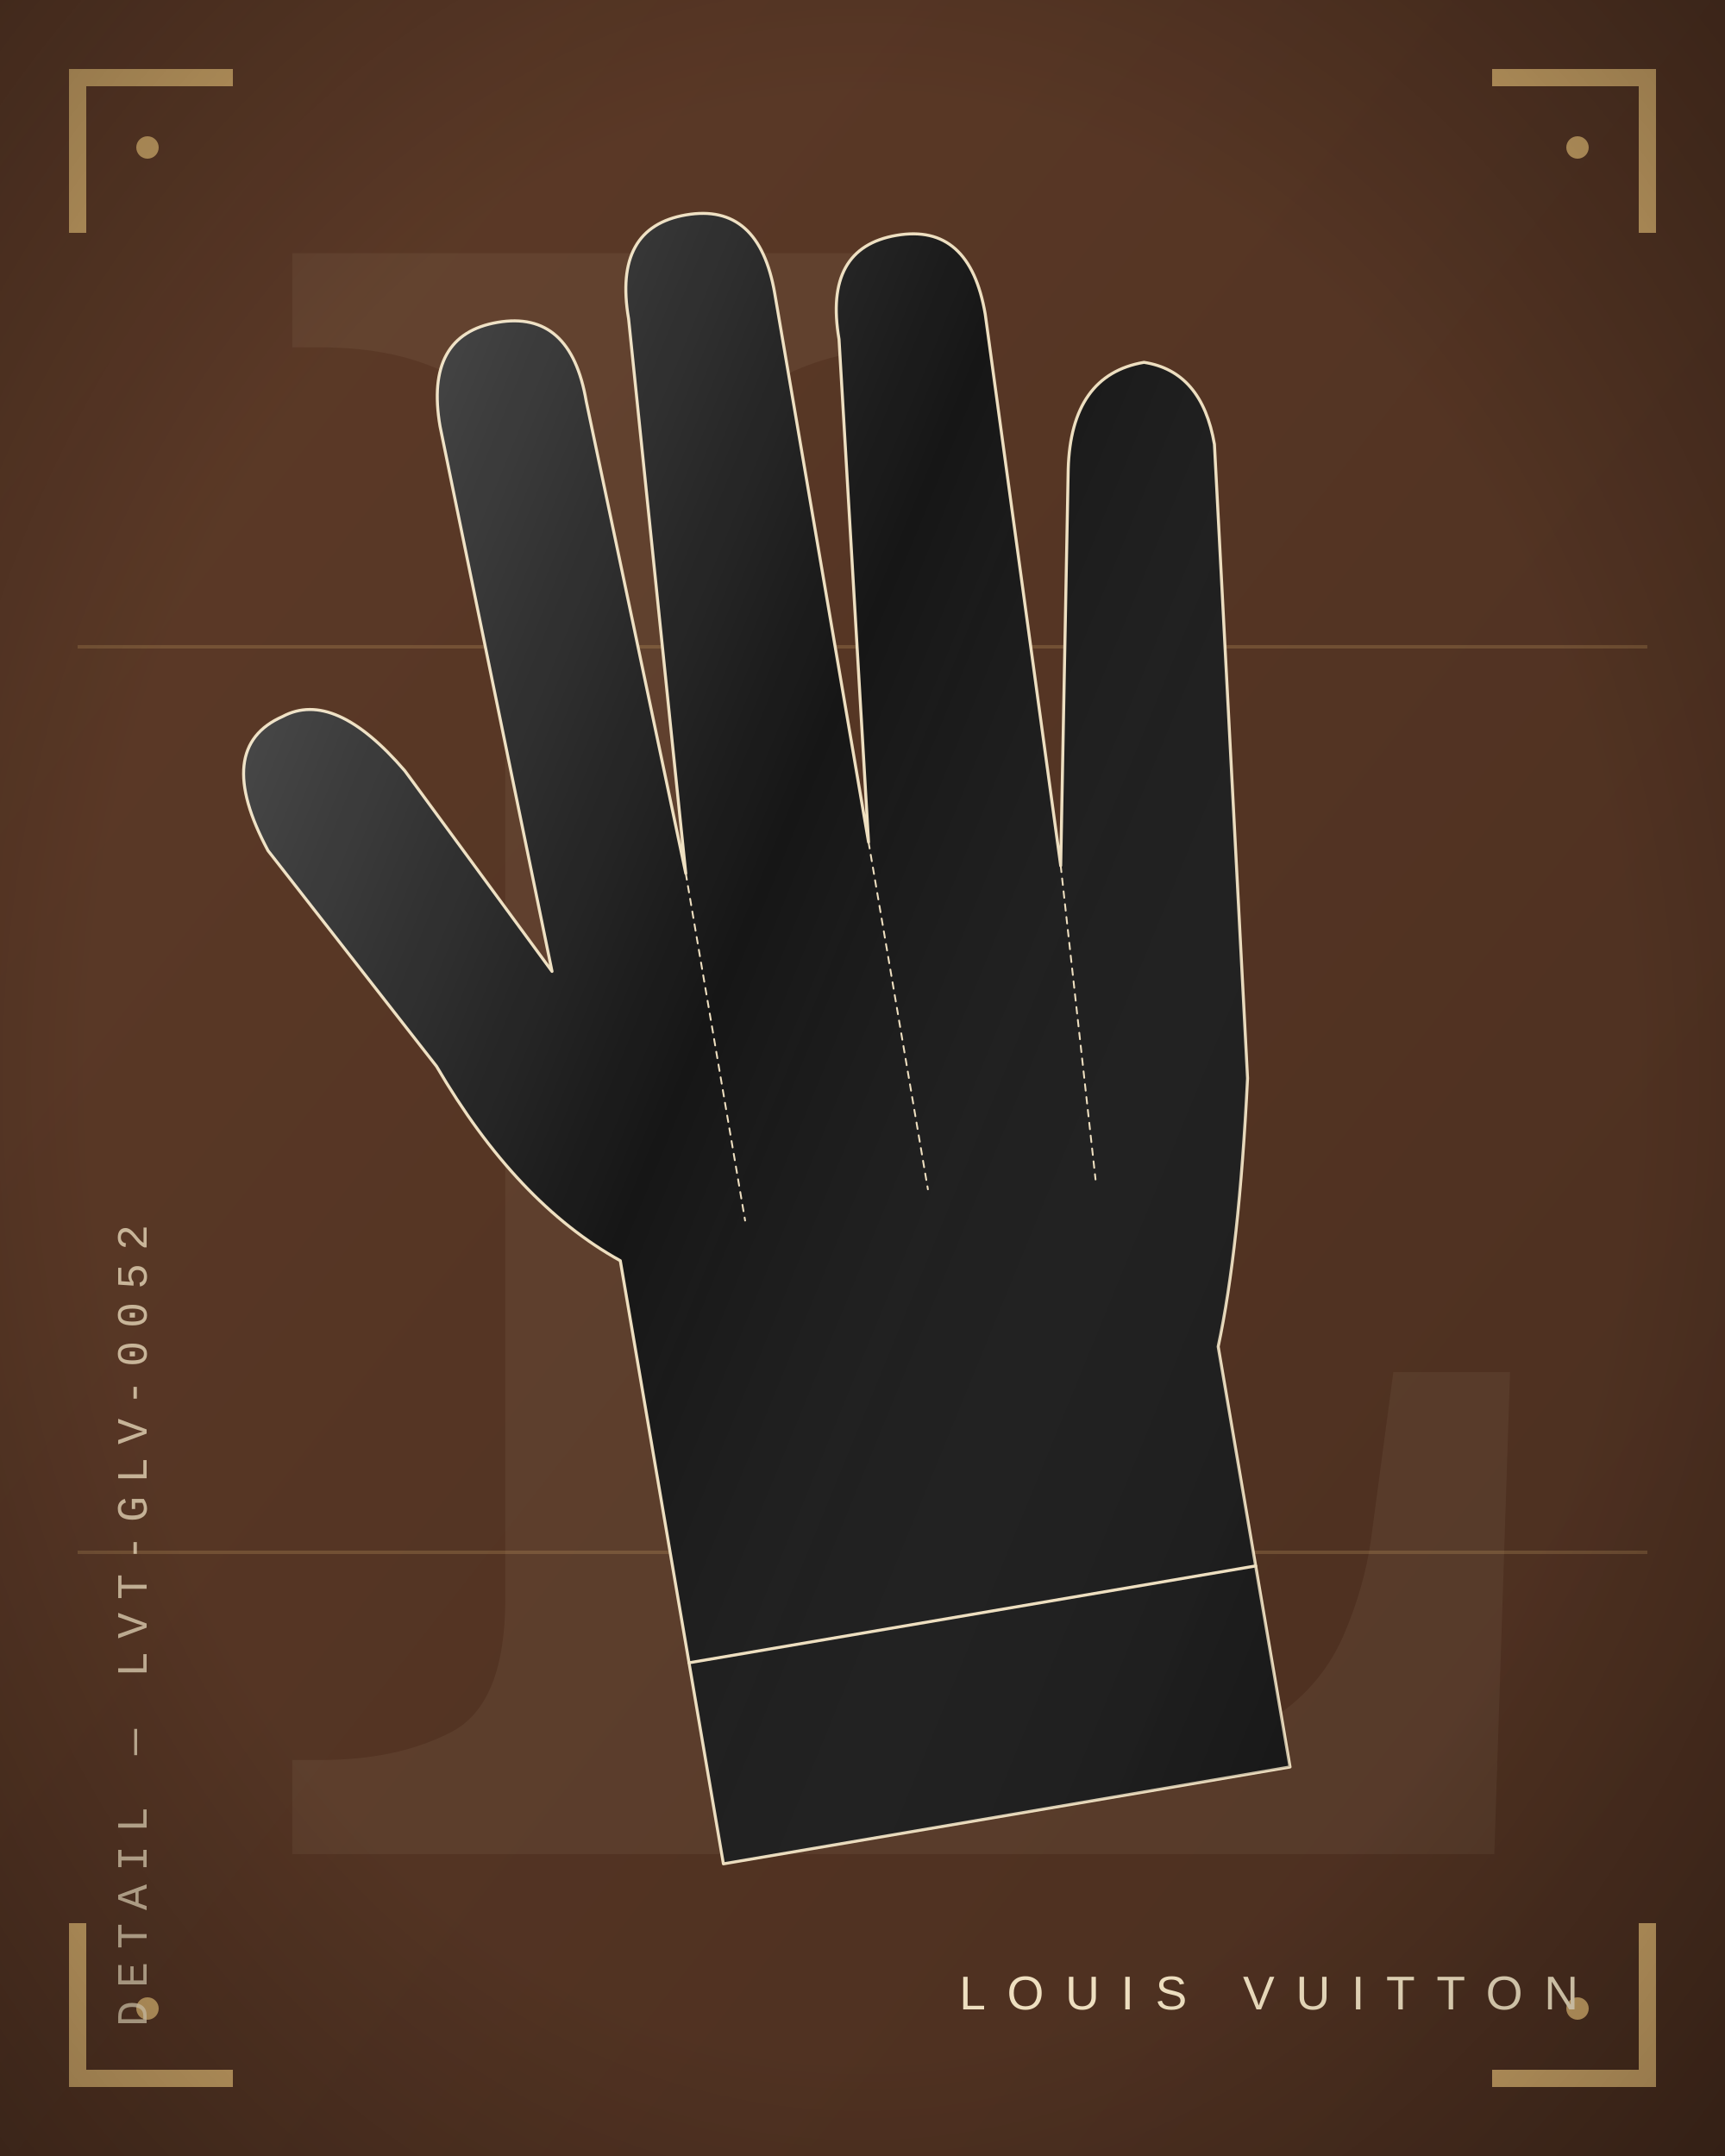
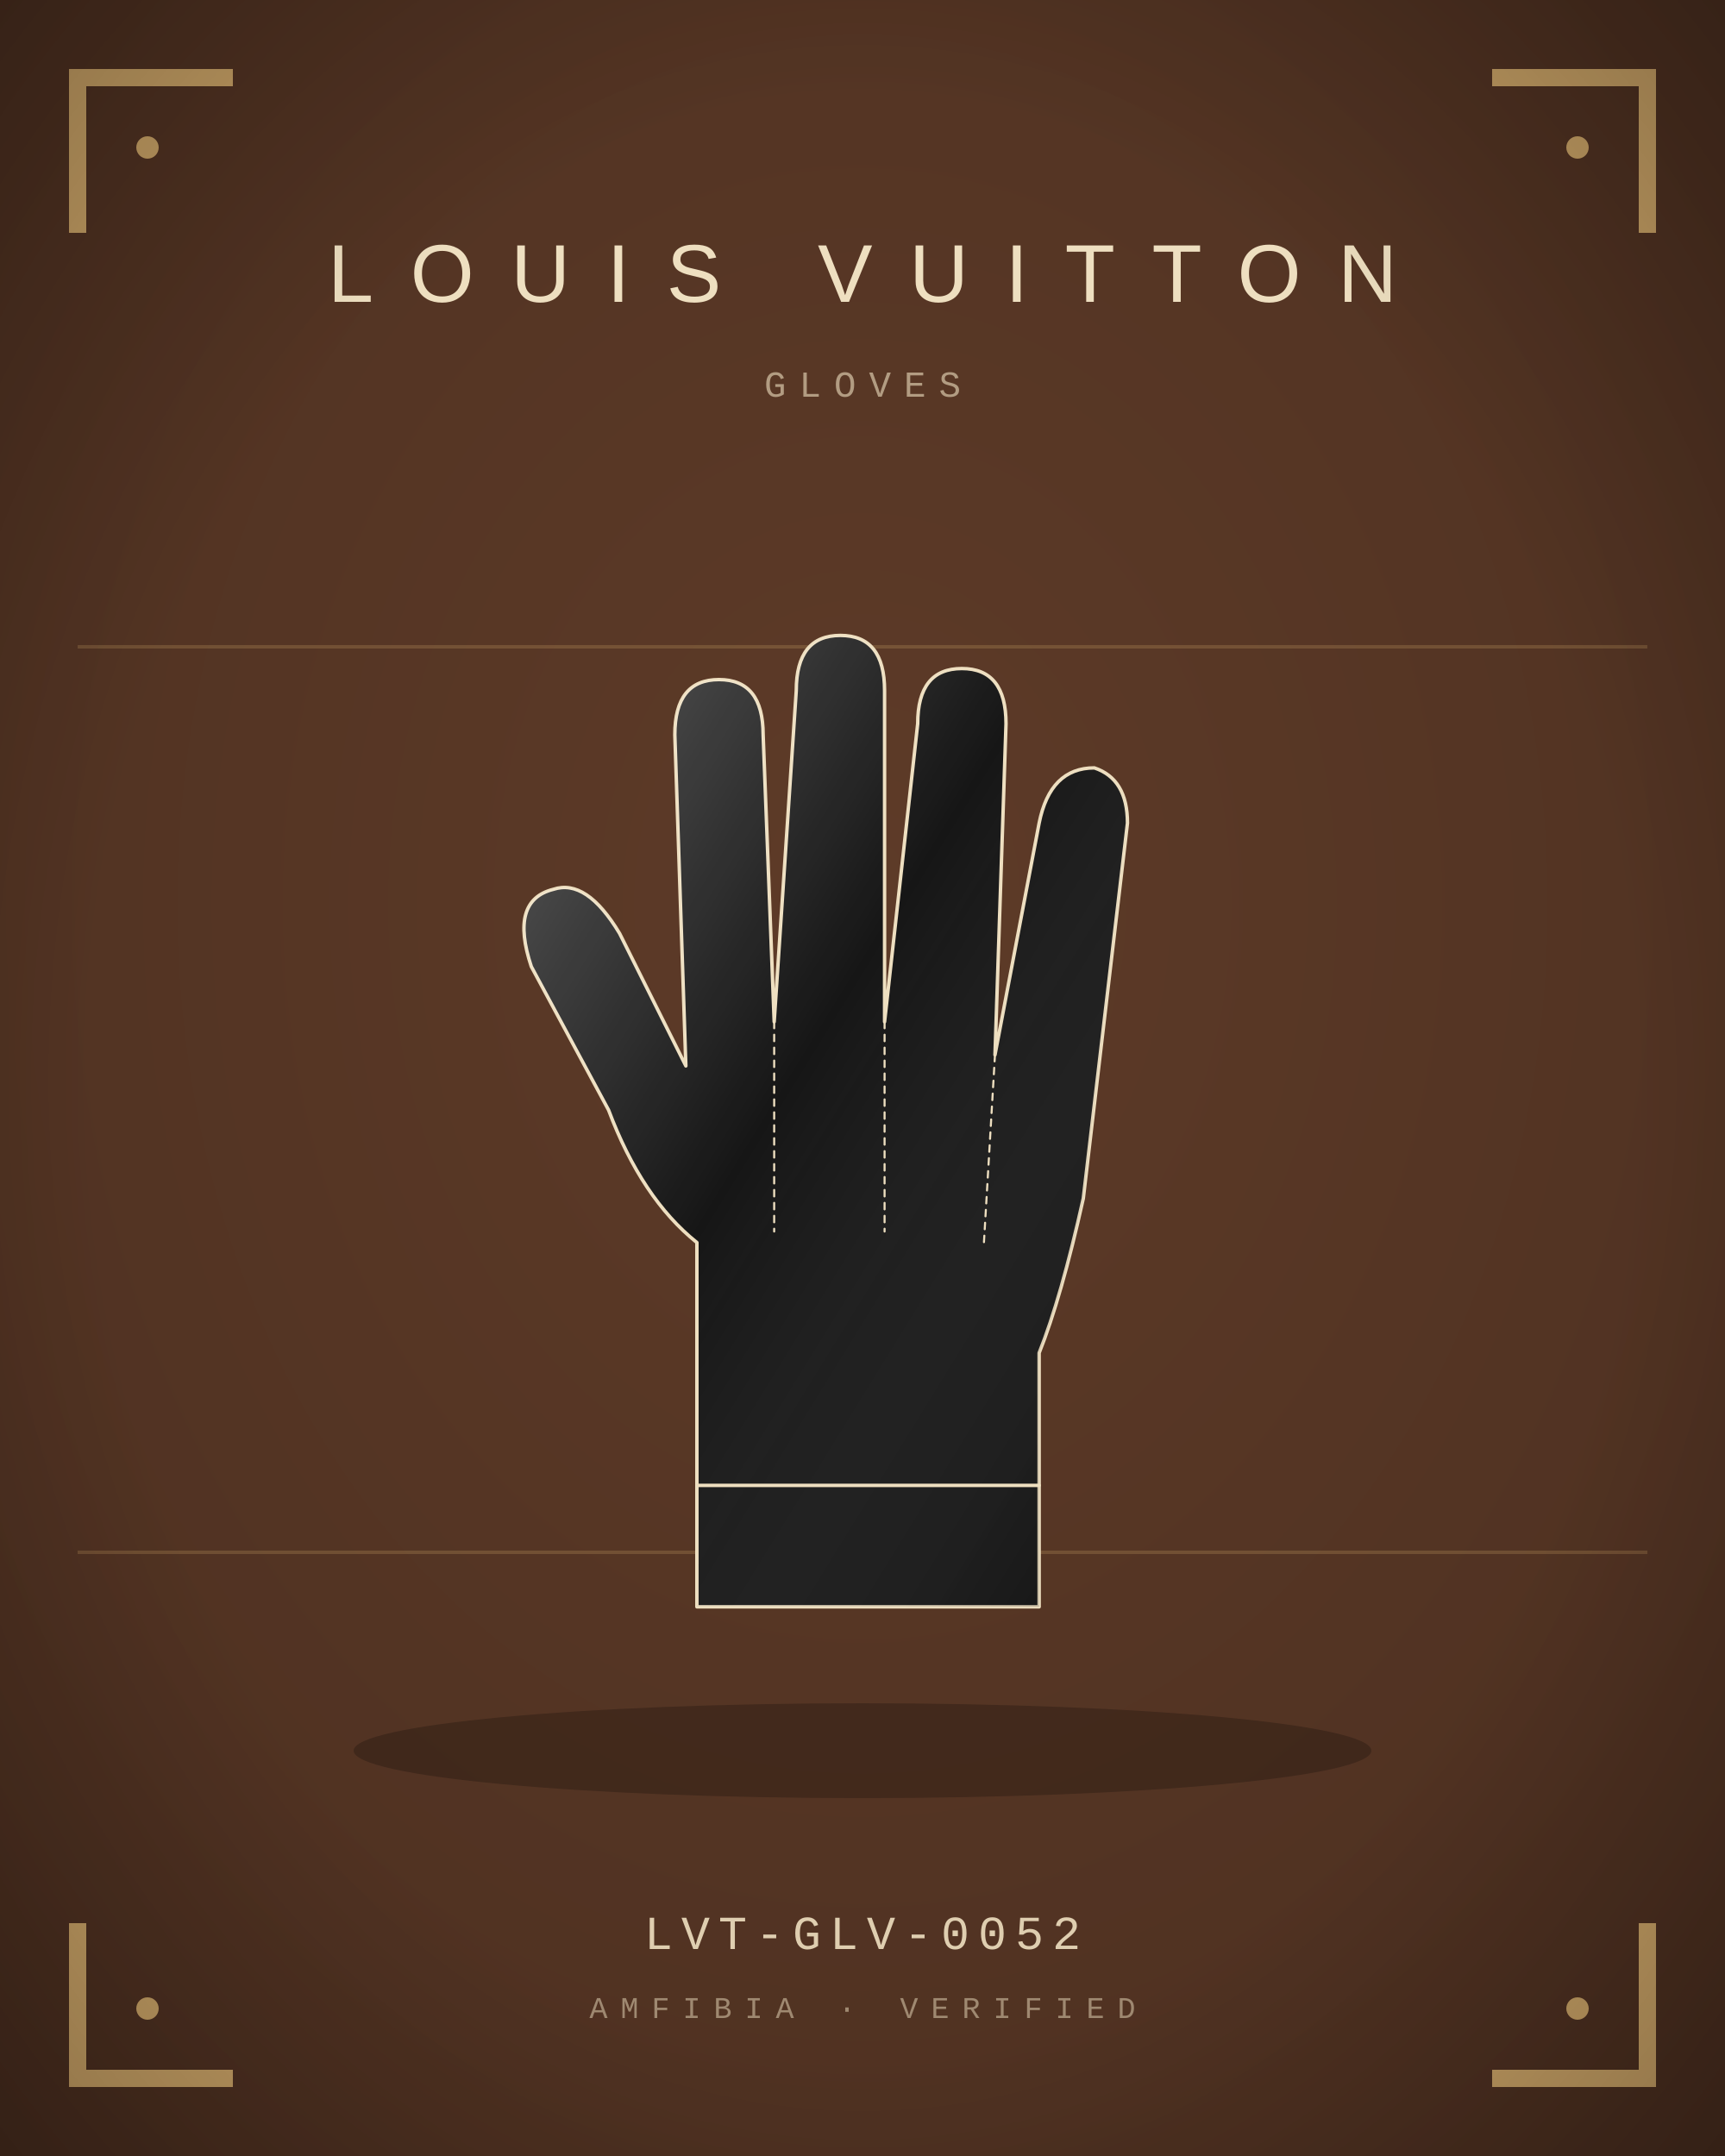
<svg xmlns="http://www.w3.org/2000/svg" viewBox="0 0 400 500" width="800" height="1000">
  <defs>
    <radialGradient id="bg" cx="50%" cy="42%" r="80%">
      <stop offset="0" stop-color="#5E3B28" />
      <stop offset="1" stop-color="#4A2E1F" />
    </radialGradient>
    <linearGradient id="bgd" x1="0" y1="0" x2="1" y2="1">
      <stop offset="0" stop-color="#5E3B28" />
      <stop offset="1" stop-color="#4A2E1F" />
    </linearGradient>
    <linearGradient id="sheen" x1="0" y1="0" x2="1" y2="1">
      <stop offset="0" stop-color="#fff" stop-opacity=".30" />
      <stop offset=".45" stop-color="#fff" stop-opacity="0" />
      <stop offset="1" stop-color="#000" stop-opacity=".22" />
    </linearGradient>
    <linearGradient id="multi" x1="0" y1="0" x2="1" y2="1">
      <stop offset="0" stop-color="#B3122E" />
      <stop offset=".35" stop-color="#C9A227" />
      <stop offset=".7" stop-color="#2F5D46" />
      <stop offset="1" stop-color="#3557A0" />
    </linearGradient>
    <radialGradient id="vig" cx="50%" cy="50%" r="75%">
      <stop offset=".6" stop-color="#000" stop-opacity="0" />
      <stop offset="1" stop-color="#000" stop-opacity=".35" />
    </radialGradient>
  </defs>
-   <rect width="400" height="500" fill="url(#bgd)" />
-   <text x="210" y="430" text-anchor="middle" font-family="Georgia, serif" font-size="520" fill="#EEDFC0" opacity="0.06">L</text>
+   <rect width="400" height="500" fill="url(#bg)" />
  <path d="M18 54 L18 18 L54 18" fill="none" stroke="#C8A165" stroke-width="4" />
  <circle cx="34.2" cy="34.2" r="2.6" fill="#C8A165" />
  <path d="M382 54 L382 18 L346 18" fill="none" stroke="#C8A165" stroke-width="4" />
  <circle cx="365.8" cy="34.2" r="2.6" fill="#C8A165" />
  <path d="M18 446 L18 482 L54 482" fill="none" stroke="#C8A165" stroke-width="4" />
  <circle cx="34.2" cy="465.8" r="2.6" fill="#C8A165" />
  <path d="M382 446 L382 482 L346 482" fill="none" stroke="#C8A165" stroke-width="4" />
  <circle cx="365.8" cy="465.8" r="2.6" fill="#C8A165" />
  <path d="M18 150 L382 150 M18 360 L382 360" stroke="#C8A165" stroke-width="0.8" opacity="0.25" />
-   <g transform="rotate(-9.7 200 250) translate(-13 20) scale(2.15)">
-     <path d="M70 188 L70 122 Q60 114 54 98 L40 72 Q36 60 44 58 Q50 56 56 66 L68 90 L66 30 Q66 20 74 20 Q82 20 82 30 L84 82 L88 22 Q88 12 96 12 Q104 12 104 22 L104 82 L110 28 Q110 18 118 18 Q126 18 126 28 L124 88 L132 46 Q134 36 142 36 Q148 38 148 46 L140 114 Q136 132 132 142 L132 188 Z" fill="#161616" stroke="#EEDFC0" stroke-width="1.4" stroke-linejoin="round" stroke-linecap="round" vector-effect="non-scaling-stroke" />
+   <ellipse cx="200" cy="406" rx="118" ry="11" fill="#000" opacity="0.22" />
+   <g transform="translate(72 132) scale(1.28)">
+     <path d="M70 188 L70 122 Q60 114 54 98 L40 72 Q36 60 44 58 Q50 56 56 66 L68 90 L66 30 Q66 20 74 20 Q82 20 82 30 L84 82 L88 22 Q88 12 96 12 Q104 12 104 22 L104 82 L110 28 Q110 18 118 18 Q126 18 126 28 L124 88 L132 46 Q134 36 142 36 Q148 38 148 46 L140 114 Q136 132 132 142 L132 188 Z" fill="#161616" stroke="#EEDFC0" stroke-width="1.6" stroke-linejoin="round" stroke-linecap="round" vector-effect="non-scaling-stroke" />
    <path d="M70 188 L70 122 Q60 114 54 98 L40 72 Q36 60 44 58 Q50 56 56 66 L68 90 L66 30 Q66 20 74 20 Q82 20 82 30 L84 82 L88 22 Q88 12 96 12 Q104 12 104 22 L104 82 L110 28 Q110 18 118 18 Q126 18 126 28 L124 88 L132 46 Q134 36 142 36 Q148 38 148 46 L140 114 Q136 132 132 142 L132 188 Z" fill="url(#sheen)" stroke="none" />
-     <path d="M70 166 L132 166" fill="none" stroke="#EEDFC0" stroke-width="1.4" stroke-linejoin="round" stroke-linecap="round" vector-effect="non-scaling-stroke" />
-     <path d="M84 82 L84 120 M104 82 L104 120 M124 88 L122 122" fill="none" stroke="#EEDFC0" stroke-width="0.84" stroke-dasharray="3 3" stroke-linejoin="round" stroke-linecap="round" vector-effect="non-scaling-stroke" />
-   </g>
-   <g transform="translate(34 470) rotate(-90)">
-     <text x="0" y="0" text-anchor="start" font-family="'Courier New', Courier, monospace" font-size="10" letter-spacing="3" fill="#EEDFC0" opacity="0.75">DETAIL — LVT-GLV-0052</text>
+     <path d="M70 166 L132 166" fill="none" stroke="#EEDFC0" stroke-width="1.6" stroke-linejoin="round" stroke-linecap="round" vector-effect="non-scaling-stroke" />
+     <path d="M84 82 L84 120 M104 82 L104 120 M124 88 L122 122" fill="none" stroke="#EEDFC0" stroke-width="0.96" stroke-dasharray="3 3" stroke-linejoin="round" stroke-linecap="round" vector-effect="non-scaling-stroke" />
  </g>
  <g>
-     <text x="366" y="466" text-anchor="end" font-size="11" fill="#EEDFC0" font-family="'Century Gothic', 'Futura', Arial, sans-serif" font-weight="400" letter-spacing="4.95">LOUIS VUITTON</text>
+     <text x="200" y="70" text-anchor="middle" font-size="19" fill="#EEDFC0" font-family="'Century Gothic', 'Futura', Arial, sans-serif" font-weight="400" letter-spacing="8.55">LOUIS VUITTON</text>
  </g>
+   <text x="200" y="92" text-anchor="middle" font-family="'Courier New', Courier, monospace" font-size="8.5" letter-spacing="3" fill="#EEDFC0" opacity="0.6">GLOVES</text>
+   <text x="200" y="452" text-anchor="middle" font-family="'Courier New', Courier, monospace" font-size="11" letter-spacing="2" fill="#EEDFC0" opacity="0.9">LVT-GLV-0052</text>
+   <text x="200" y="468" text-anchor="middle" font-family="'Courier New', Courier, monospace" font-size="7" letter-spacing="3" fill="#EEDFC0" opacity="0.5">AMFIBIA · VERIFIED</text>
  <rect width="400" height="500" fill="url(#vig)" />
</svg>
